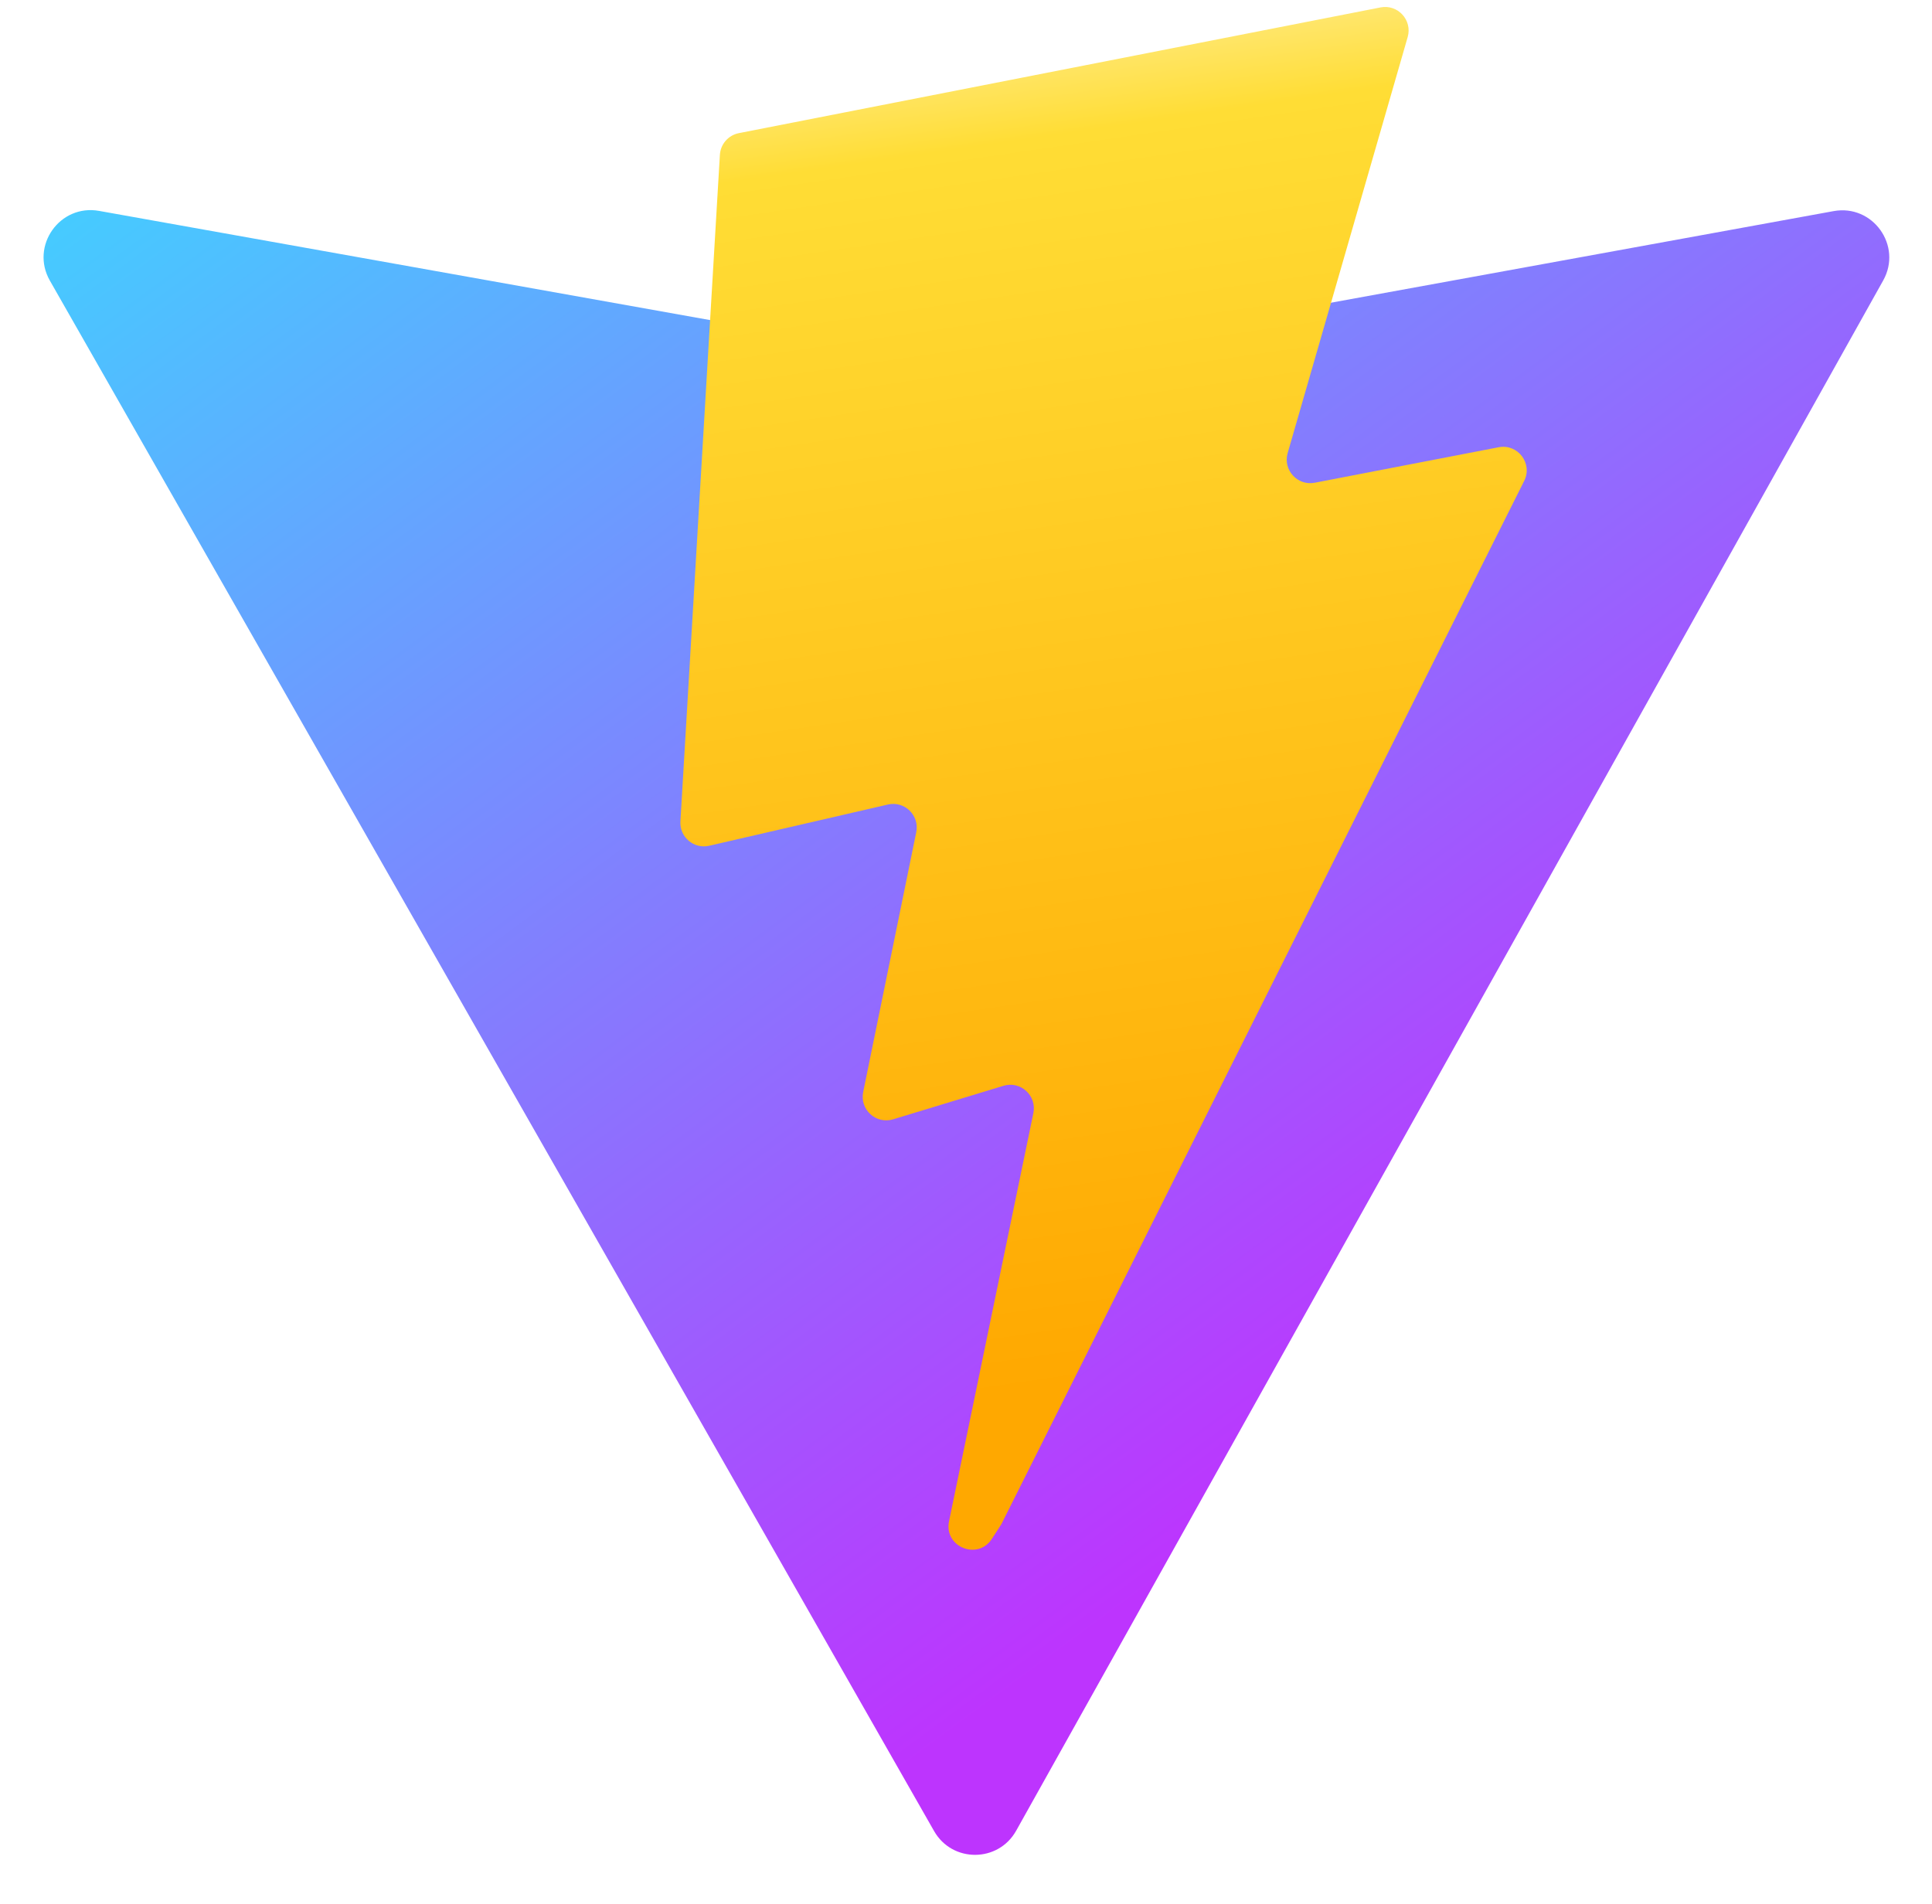
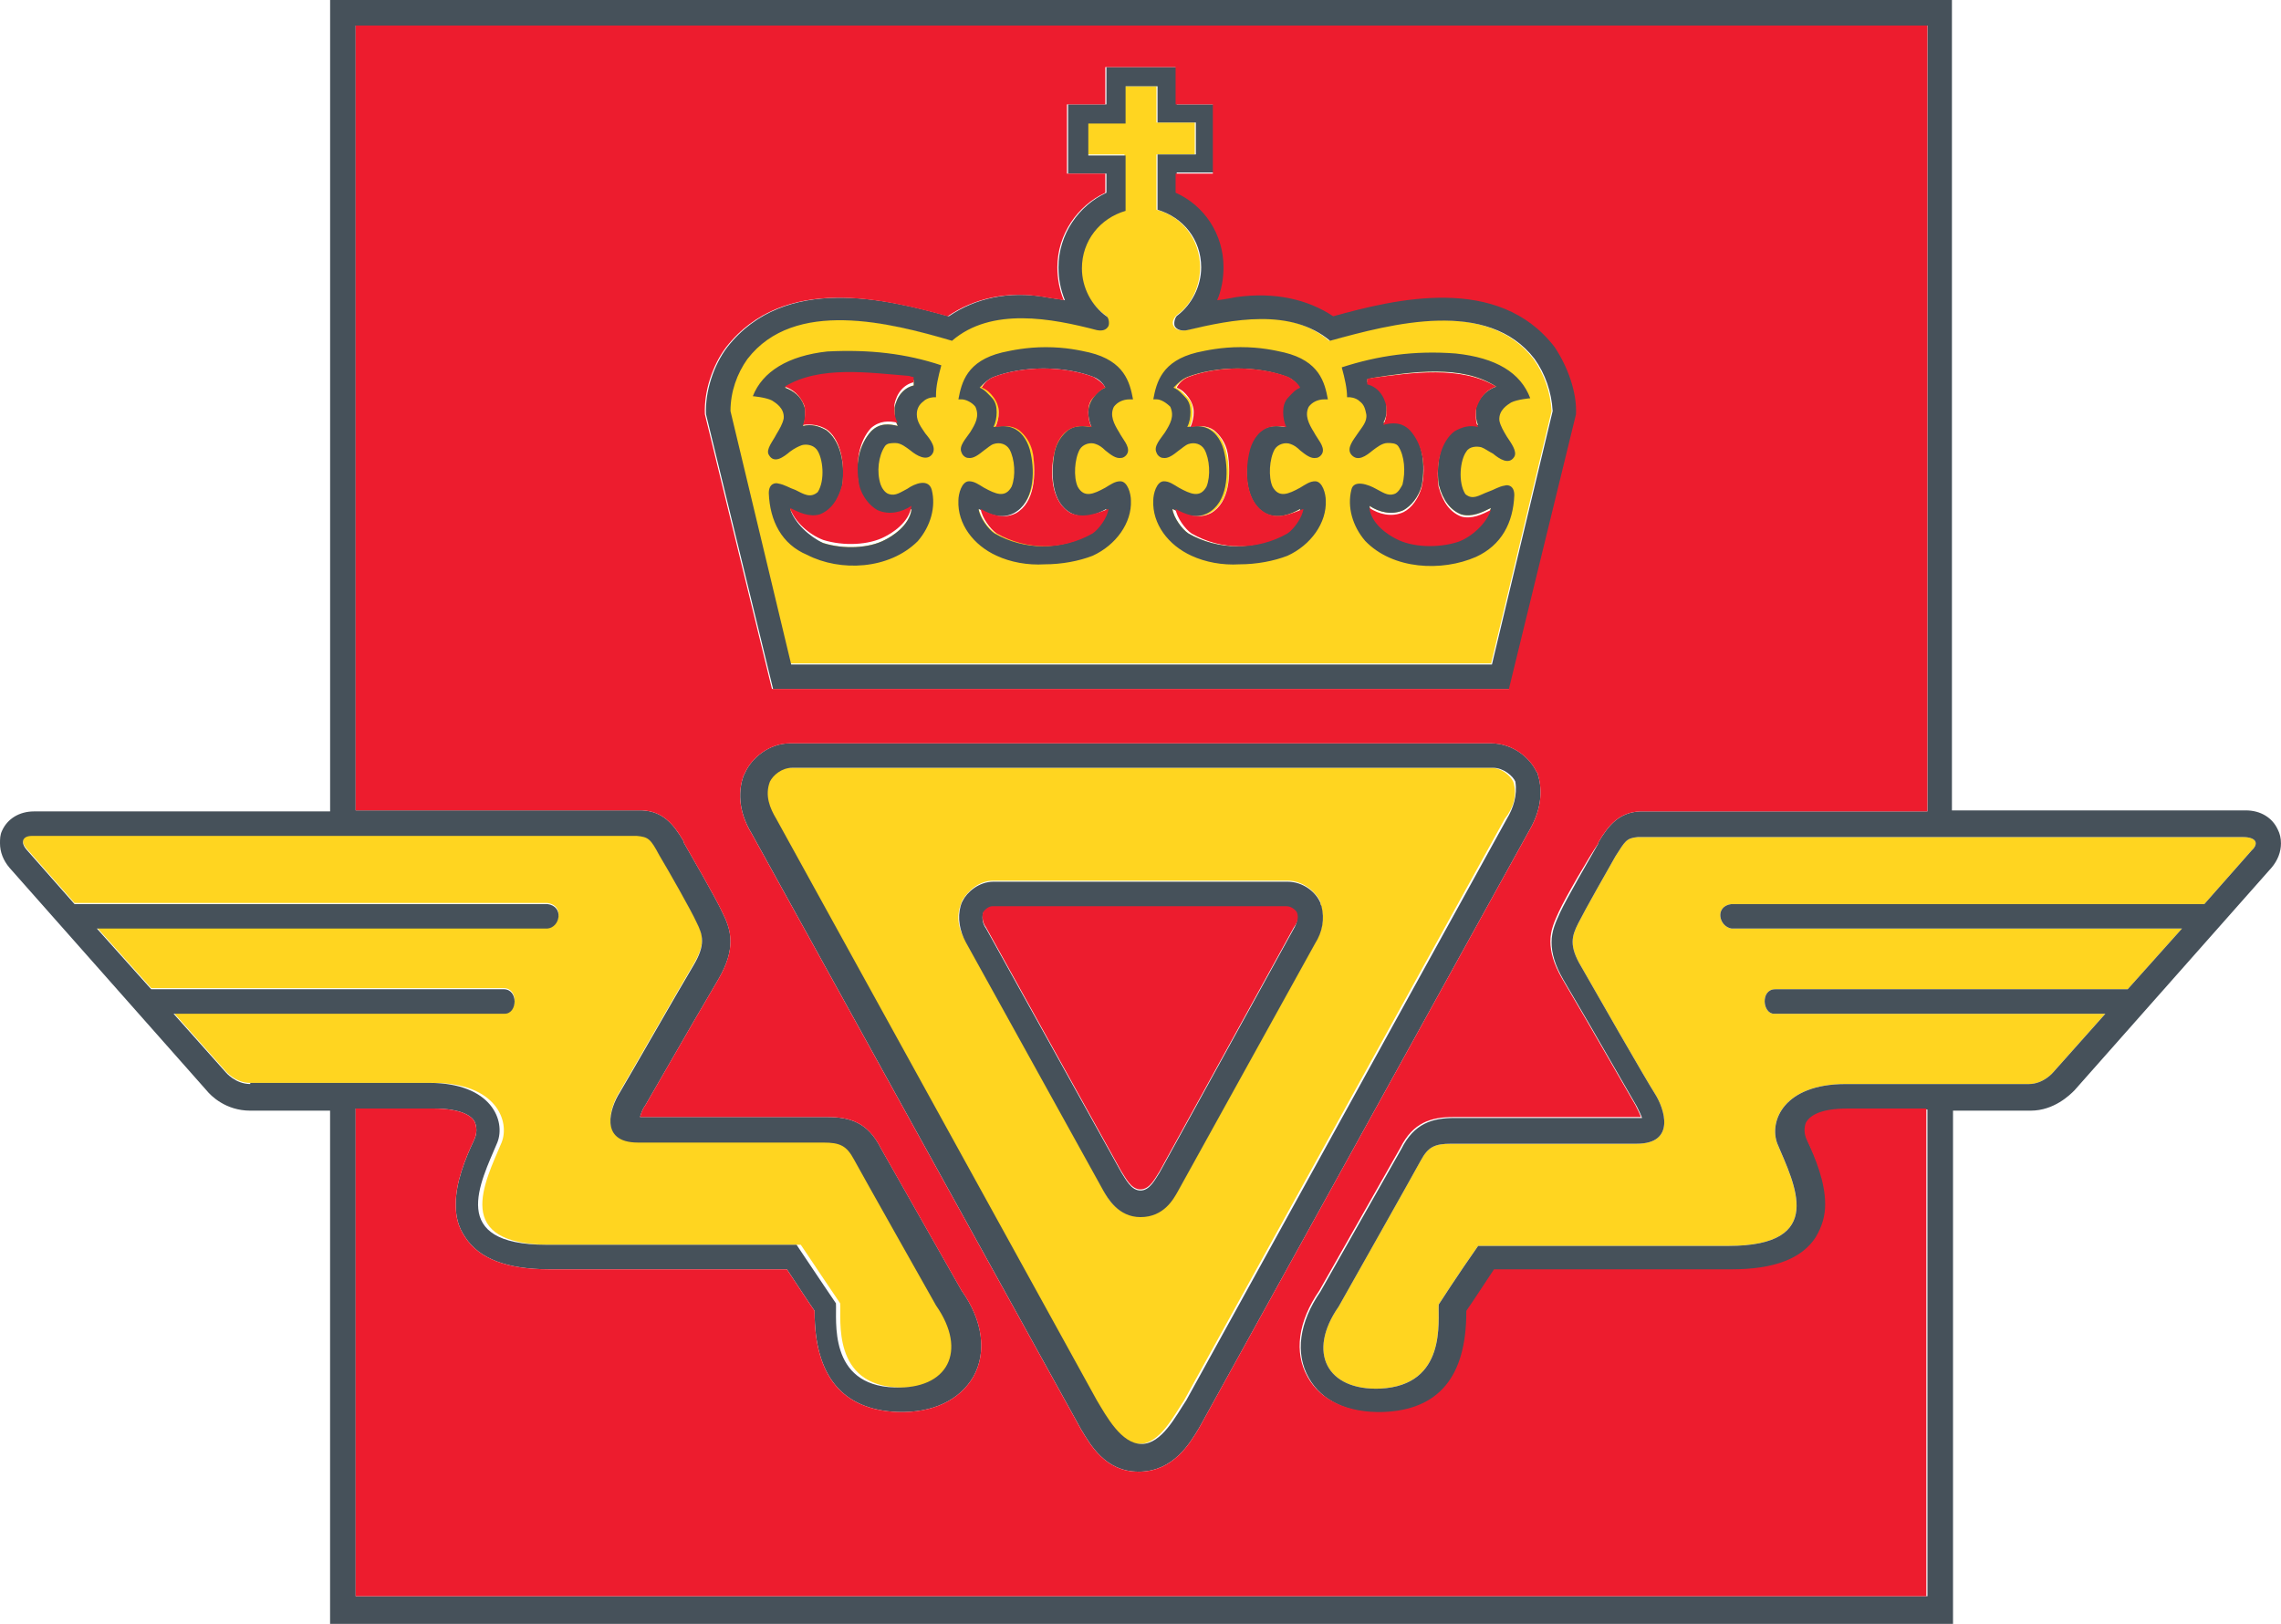
- <svg xmlns="http://www.w3.org/2000/svg" width="410" height="404" viewBox="0 0 410 404" fill="none">
-   <path d="M399.641 59.525L215.643 388.545C211.844 395.338 202.084 395.378 198.228 388.618L10.582 59.556C6.381 52.19 12.68 43.267 21.028 44.759L205.223 77.682C206.398 77.892 207.601 77.89 208.776 77.676L389.119 44.806C397.439 43.289 403.768 52.143 399.641 59.525Z" fill="url(#paint0_linear)" />
-   <path d="M292.965 1.574L156.801 28.255C154.563 28.694 152.906 30.59 152.771 32.866L144.395 174.33C144.198 177.662 147.258 180.248 150.51 179.498L188.42 170.749C191.967 169.931 195.172 173.055 194.443 176.622L183.18 231.775C182.422 235.487 185.907 238.661 189.532 237.56L212.947 230.446C216.577 229.344 220.065 232.527 219.297 236.242L201.398 322.875C200.278 328.294 207.486 331.249 210.492 326.603L212.5 323.5L323.454 102.072C325.312 98.365 322.108 94.137 318.036 94.923L279.014 102.454C275.347 103.161 272.227 99.746 273.262 96.158L298.731 7.867C299.767 4.273 296.636 0.855 292.965 1.574Z" fill="url(#paint1_linear)" />
-   <defs>
-     <linearGradient id="paint0_linear" x1="6" y1="33" x2="235" y2="344" gradientUnits="userSpaceOnUse">
-       <stop stop-color="#41D1FF" />
-       <stop offset="1" stop-color="#BD34FE" />
-     </linearGradient>
-     <linearGradient id="paint1_linear" x1="194.651" y1="8.818" x2="236.076" y2="292.989" gradientUnits="userSpaceOnUse">
-       <stop stop-color="#FFEA83" />
-       <stop offset="0.083" stop-color="#FFDD35" />
-       <stop offset="1" stop-color="#FFA800" />
-     </linearGradient>
-   </defs>
+ <svg xmlns="http://www.w3.org/2000/svg" width="42.591" height="30.323" viewBox="0 0 65.262 46.463" fill="none">
+   <path fill="#ffd520" d="m 42.655,19.012 1.737,-7.251 C 44.361,11.212 44.178,10.694 43.873,10.267 42.533,8.531 39.791,9.231 38.024,9.749 36.896,8.774 35.221,9.11 33.941,9.445 c -0.152,0.03 -0.305,0 -0.366,-0.122 -0.061,-0.122 0.03,-0.244 0.091,-0.305 0.427,-0.305 0.67,-0.823 0.67,-1.371 0,-0.792 -0.518,-1.462 -1.249,-1.645 V 4.418 h 1.097 V 3.504 h -1.097 v -1.036 h -0.914 v 1.036 h -1.066 v 0.914 h 1.066 V 6.002 c -0.731,0.213 -1.249,0.853 -1.249,1.645 0,0.579 0.274,1.066 0.701,1.371 0.061,0.03 0.091,0.183 0.061,0.274 -0.061,0.122 -0.183,0.183 -0.335,0.122 -1.28,-0.335 -2.986,-0.64 -4.144,0.305 -1.767,-0.487 -4.509,-1.219 -5.85,0.518 -0.305,0.427 -0.487,0.945 -0.518,1.493 l 1.737,7.251 h 20.078 z m -3.534,-8.165 c 0.061,0 0.122,-0.03 0.122,-0.03 1.158,-0.183 2.59,-0.396 3.565,0.244 -0.244,0.091 -0.426,0.244 -0.548,0.518 -0.03,0.061 -0.03,0.152 -0.03,0.213 0,0.122 0,0.244 0.061,0.366 -0.244,-0.03 -0.457,0 -0.67,0.122 -0.366,0.244 -0.548,0.884 -0.457,1.584 0.122,0.457 0.335,0.731 0.64,0.853 0.305,0.091 0.609,-0.061 0.853,-0.183 -0.122,0.396 -0.548,0.762 -0.945,0.914 -0.579,0.183 -1.31,0.152 -1.767,-0.091 -0.183,-0.091 -0.701,-0.396 -0.762,-0.884 0.274,0.183 0.64,0.274 0.975,0.122 0.213,-0.122 0.427,-0.366 0.518,-0.701 0.122,-0.67 0,-1.28 -0.335,-1.645 -0.244,-0.213 -0.518,-0.213 -0.762,-0.152 0.061,-0.122 0.091,-0.213 0.091,-0.366 0,-0.061 0,-0.091 0,-0.152 -0.061,-0.335 -0.274,-0.579 -0.548,-0.64 z m -4.509,3.839 c 0.579,-0.305 0.609,-1.158 0.487,-1.706 -0.061,-0.335 -0.244,-0.579 -0.396,-0.67 -0.213,-0.152 -0.487,-0.122 -0.67,-0.091 0.061,-0.122 0.091,-0.274 0.091,-0.426 0,-0.152 -0.03,-0.305 -0.152,-0.427 -0.091,-0.091 -0.183,-0.213 -0.335,-0.274 0.061,-0.122 0.183,-0.213 0.335,-0.305 0.396,-0.152 0.914,-0.244 1.432,-0.244 0.518,0 1.036,0.091 1.432,0.244 0.152,0.061 0.274,0.183 0.335,0.305 -0.152,0.061 -0.244,0.152 -0.335,0.274 -0.091,0.122 -0.152,0.274 -0.152,0.427 0,0.152 0.03,0.274 0.091,0.426 -0.213,-0.03 -0.457,-0.061 -0.67,0.091 -0.152,0.122 -0.335,0.335 -0.396,0.67 -0.091,0.579 -0.061,1.401 0.487,1.706 0.366,0.183 0.731,0.03 1.006,-0.122 -0.03,0.244 -0.274,0.579 -0.457,0.701 -0.426,0.244 -0.883,0.366 -1.371,0.366 -0.457,0 -0.945,-0.122 -1.371,-0.366 -0.183,-0.122 -0.426,-0.457 -0.457,-0.701 0.335,0.122 0.701,0.305 1.066,0.122 z m -5.058,-1.737 c -0.061,-0.335 -0.244,-0.579 -0.396,-0.67 -0.213,-0.152 -0.487,-0.122 -0.67,-0.091 0.061,-0.122 0.091,-0.274 0.091,-0.426 0,-0.152 -0.03,-0.305 -0.152,-0.426 -0.091,-0.091 -0.183,-0.213 -0.335,-0.274 0.061,-0.122 0.183,-0.213 0.335,-0.305 0.396,-0.152 0.914,-0.244 1.432,-0.244 0.518,0 1.036,0.091 1.432,0.244 0.152,0.061 0.274,0.183 0.335,0.305 -0.152,0.061 -0.244,0.152 -0.335,0.274 -0.091,0.122 -0.152,0.274 -0.152,0.426 0,0.152 0.03,0.274 0.091,0.426 -0.213,-0.03 -0.457,-0.061 -0.67,0.091 -0.152,0.122 -0.335,0.335 -0.396,0.67 -0.091,0.579 -0.091,1.402 0.487,1.706 0.366,0.183 0.731,0.03 1.005,-0.122 -0.03,0.244 -0.274,0.579 -0.457,0.701 -0.426,0.244 -0.883,0.366 -1.371,0.366 -0.457,0 -0.945,-0.122 -1.371,-0.366 -0.183,-0.122 -0.426,-0.457 -0.457,-0.701 0.305,0.152 0.64,0.305 1.005,0.122 0.609,-0.305 0.64,-1.127 0.548,-1.706 z m -5.911,-0.64 c -0.213,-0.122 -0.426,-0.183 -0.67,-0.122 0.061,-0.122 0.061,-0.244 0.061,-0.366 0,-0.061 0,-0.152 -0.03,-0.213 -0.091,-0.274 -0.305,-0.427 -0.548,-0.518 1.005,-0.609 2.407,-0.396 3.565,-0.244 0,0 0.061,0 0.122,0.03 v 0.152 c -0.274,0.061 -0.487,0.305 -0.548,0.64 0,0.061 0,0.091 0,0.152 0,0.152 0.03,0.244 0.091,0.366 -0.244,-0.061 -0.518,-0.091 -0.762,0.152 -0.335,0.366 -0.487,0.975 -0.335,1.645 0.091,0.305 0.274,0.579 0.518,0.701 0.335,0.152 0.701,0.061 0.975,-0.122 -0.061,0.487 -0.579,0.792 -0.762,0.884 -0.457,0.244 -1.188,0.274 -1.767,0.091 -0.366,-0.122 -0.823,-0.518 -0.945,-0.914 0.244,0.122 0.548,0.274 0.853,0.183 0.305,-0.122 0.518,-0.396 0.64,-0.853 0.091,-0.762 -0.091,-1.371 -0.457,-1.645 z M 43.295,22.363 C 43.203,22.18 42.959,21.967 42.655,21.967 H 22.607 c -0.305,0 -0.548,0.244 -0.64,0.396 -0.122,0.366 0,0.731 0.183,1.066 l 9.171,16.635 c 0.305,0.457 0.701,1.249 1.28,1.249 0.579,0 0.975,-0.792 1.28,-1.249 l 9.171,-16.635 c 0.244,-0.305 0.366,-0.67 0.244,-1.066 z m -5.667,4.601 -3.93,7.099 c -0.122,0.213 -0.427,0.731 -1.066,0.731 -0.67,0 -0.945,-0.518 -1.066,-0.762 l -3.93,-7.099 C 27.421,26.598 27.36,26.233 27.482,25.897 l 0.03,-0.091 0.03,-0.061 c 0.152,-0.244 0.457,-0.548 0.884,-0.548 h 8.409 c 0.457,0 0.823,0.335 0.945,0.609 v 0.03 0.03 c 0.122,0.396 0.061,0.762 -0.152,1.097 z M 26.903,37.353 c 0.914,1.31 0.335,2.407 -1.188,2.346 -1.919,-0.061 -1.645,-1.95 -1.676,-2.407 0,0 -0.579,-0.853 -1.127,-1.676 0,0 -4.326,0 -7.16,0 -2.833,0 -1.889,-1.767 -1.401,-2.925 0.244,-0.609 -0.152,-1.706 -1.95,-1.706 H 7.16 c -0.427,0 -0.701,-0.335 -0.701,-0.335 L 4.966,28.974 h 9.476 c 0.366,0 0.396,-0.701 -0.03,-0.701 0,0 -8.409,0 -10.085,0 L 2.772,26.537 h 12.888 c 0.366,-0.03 0.487,-0.64 0,-0.701 0,0 -10.877,0 -13.528,0 L 0.762,24.282 C 0.579,24.069 0.64,23.886 0.914,23.886 h 17.306 c 0.335,0.03 0.396,0.091 0.64,0.548 0.274,0.457 0.914,1.584 1.066,1.919 0.183,0.366 0.274,0.64 -0.091,1.249 -0.366,0.609 -1.828,3.169 -2.102,3.626 -0.274,0.426 -0.609,1.432 0.518,1.432 h 5.301 c 0.487,0 0.67,0.091 0.884,0.487 0.335,0.427 2.468,4.205 2.468,4.205 z M 64.439,24.313 63.068,25.867 c -2.62,0 -13.528,0 -13.528,0 -0.487,0.061 -0.366,0.64 0,0.701 h 12.888 l -1.554,1.737 c -1.676,0 -10.085,0 -10.085,0 -0.427,0 -0.366,0.701 -0.03,0.701 h 9.475 l -1.493,1.676 c 0,0 -0.274,0.335 -0.701,0.335 h -5.24 c -1.767,0 -2.194,1.066 -1.95,1.706 0.487,1.158 1.432,2.925 -1.401,2.925 -2.833,0 -7.16,0 -7.16,0 -0.579,0.823 -1.127,1.676 -1.127,1.676 -0.03,0.457 0.244,2.316 -1.676,2.407 -1.523,0.061 -2.102,-1.036 -1.188,-2.346 0,0 2.133,-3.778 2.346,-4.174 0.213,-0.396 0.396,-0.487 0.884,-0.487 h 5.301 c 1.127,0 0.792,-1.006 0.518,-1.432 -0.274,-0.427 -1.737,-2.986 -2.102,-3.626 -0.366,-0.609 -0.274,-0.883 -0.091,-1.249 0.183,-0.366 0.823,-1.493 1.066,-1.919 0.274,-0.427 0.305,-0.518 0.64,-0.548 h 17.305 c 0.397,0 0.458,0.183 0.275,0.366 z" />
+   <path fill="#46515a" d="m 43.203,19.682 1.919,-7.861 C 45.153,11.182 44.879,10.45 44.513,9.902 42.898,7.8 39.943,8.531 38.176,9.018 37.445,8.531 36.5,8.318 35.403,8.47 c 0,0 -0.305,0.061 -0.548,0.091 0.122,-0.274 0.183,-0.609 0.183,-0.945 0,-0.944 -0.548,-1.767 -1.371,-2.133 V 4.936 c 0.183,0 1.066,0 1.066,0 V 2.986 c 0,0 -0.883,0 -1.066,0 0,-0.183 0,-1.066 0,-1.066 h -2.011 c 0,0 0,0.884 0,1.066 -0.183,0 -1.097,0 -1.097,0 v 1.98 c 0,0 0.883,0 1.097,0 v 0.548 c -0.792,0.366 -1.371,1.188 -1.371,2.133 0,0.335 0.061,0.64 0.183,0.945 C 30.376,8.561 30.041,8.531 29.919,8.5 28.853,8.318 27.908,8.531 27.147,9.049 25.38,8.561 22.455,7.83 20.809,9.932 20.413,10.45 20.17,11.212 20.2,11.852 l 1.919,7.861 H 43.203 Z M 21.388,10.268 c 1.341,-1.737 4.083,-1.036 5.85,-0.518 1.127,-0.975 2.864,-0.64 4.144,-0.305 0.152,0.03 0.274,0 0.335,-0.122 0.03,-0.091 0,-0.244 -0.061,-0.274 -0.427,-0.305 -0.701,-0.823 -0.701,-1.371 0,-0.792 0.518,-1.432 1.249,-1.645 V 4.448 H 31.138 V 3.534 h 1.066 V 2.468 h 0.914 v 1.036 h 1.097 v 0.914 h -1.097 v 1.584 c 0.731,0.213 1.249,0.853 1.249,1.645 0,0.548 -0.274,1.066 -0.67,1.371 -0.061,0.03 -0.122,0.183 -0.091,0.305 0.061,0.122 0.213,0.152 0.366,0.122 1.28,-0.305 2.955,-0.64 4.083,0.305 1.767,-0.487 4.509,-1.219 5.85,0.518 0.305,0.427 0.487,0.945 0.518,1.493 l -1.737,7.251 H 22.637 l -1.737,-7.251 c 0,-0.548 0.183,-1.066 0.487,-1.493 z m 12.096,1.371 c 0.122,0.274 0,0.487 -0.152,0.731 -0.122,0.183 -0.335,0.396 -0.244,0.579 0.03,0.091 0.122,0.152 0.183,0.152 0.152,0.03 0.305,-0.091 0.457,-0.213 0.091,-0.061 0.183,-0.152 0.274,-0.183 0.183,-0.061 0.366,0 0.457,0.152 0.152,0.274 0.183,0.762 0.061,1.066 -0.183,0.335 -0.457,0.213 -0.792,0.03 -0.152,-0.091 -0.274,-0.183 -0.427,-0.183 -0.213,0 -0.305,0.366 -0.305,0.548 -0.03,0.67 0.426,1.28 1.097,1.584 0.396,0.183 0.884,0.274 1.371,0.244 0.487,0 0.975,-0.091 1.371,-0.244 0.67,-0.305 1.127,-0.945 1.097,-1.584 0,-0.183 -0.091,-0.548 -0.305,-0.548 -0.152,0 -0.274,0.091 -0.427,0.183 -0.335,0.183 -0.609,0.305 -0.792,-0.03 -0.122,-0.274 -0.091,-0.792 0.061,-1.066 0.091,-0.152 0.305,-0.213 0.457,-0.152 0.091,0.03 0.183,0.091 0.274,0.183 0.152,0.122 0.305,0.244 0.457,0.213 0.061,0 0.152,-0.061 0.183,-0.152 0.061,-0.183 -0.152,-0.396 -0.244,-0.579 -0.152,-0.244 -0.274,-0.487 -0.152,-0.731 0.091,-0.122 0.244,-0.213 0.457,-0.213 h 0.091 C 37.902,10.938 37.749,10.329 36.744,10.085 36.47,10.024 36.074,9.932 35.495,9.932 c -0.548,0 -0.975,0.091 -1.249,0.152 -1.005,0.244 -1.158,0.853 -1.249,1.341 h 0.091 c 0.122,0 0.274,0.091 0.396,0.213 z m 0.487,-0.853 c 0.396,-0.152 0.914,-0.244 1.432,-0.244 0.518,0 1.036,0.091 1.432,0.244 0.152,0.061 0.274,0.183 0.335,0.305 -0.152,0.061 -0.244,0.152 -0.335,0.274 -0.091,0.122 -0.152,0.274 -0.152,0.426 0,0.152 0.03,0.274 0.091,0.426 -0.213,-0.03 -0.457,-0.061 -0.67,0.091 -0.152,0.122 -0.335,0.335 -0.396,0.67 -0.091,0.579 -0.061,1.402 0.487,1.706 0.366,0.183 0.731,0.03 1.005,-0.122 -0.03,0.244 -0.274,0.579 -0.457,0.701 -0.426,0.244 -0.884,0.366 -1.371,0.366 -0.457,0 -0.945,-0.122 -1.371,-0.366 -0.183,-0.122 -0.426,-0.457 -0.457,-0.701 0.305,0.152 0.64,0.305 1.005,0.122 0.579,-0.305 0.609,-1.158 0.487,-1.706 -0.061,-0.335 -0.244,-0.579 -0.396,-0.67 -0.213,-0.152 -0.487,-0.122 -0.67,-0.091 0.061,-0.122 0.091,-0.274 0.091,-0.426 0,-0.152 -0.03,-0.305 -0.152,-0.426 -0.091,-0.091 -0.183,-0.213 -0.335,-0.274 0.122,-0.122 0.244,-0.244 0.396,-0.305 z M 43.995,22.15 V 22.119 L 43.965,22.089 C 43.782,21.693 43.295,21.267 42.655,21.267 H 22.607 c -0.609,0 -1.097,0.426 -1.28,0.823 l -0.03,0.061 -0.03,0.061 c -0.122,0.366 -0.183,0.945 0.244,1.645 l 9.415,17.031 c 0.274,0.457 0.701,1.219 1.645,1.219 h 0.03 0.03 c 0.945,-0.03 1.401,-0.792 1.676,-1.249 l 9.445,-17.092 c 0.396,-0.67 0.366,-1.249 0.244,-1.615 z M 43.112,23.43 33.941,40.065 c -0.305,0.457 -0.701,1.249 -1.28,1.249 -0.579,0 -1.005,-0.792 -1.28,-1.249 L 22.211,23.43 c -0.183,-0.305 -0.335,-0.67 -0.183,-1.066 0.091,-0.183 0.335,-0.396 0.64,-0.396 h 20.048 c 0.305,0 0.579,0.244 0.64,0.396 0.061,0.396 -0.061,0.762 -0.244,1.066 z m -5.332,2.437 V 25.837 C 37.658,25.532 37.292,25.227 36.835,25.227 h -8.409 c -0.426,0 -0.762,0.305 -0.883,0.548 l -0.03,0.061 -0.03,0.091 c -0.091,0.335 -0.03,0.701 0.152,1.036 l 3.93,7.099 c 0.122,0.213 0.426,0.762 1.066,0.762 0.67,0 0.945,-0.518 1.066,-0.731 l 3.93,-7.099 c 0.213,-0.335 0.274,-0.701 0.183,-1.066 z m -0.762,0.701 -3.839,6.977 c -0.122,0.183 -0.274,0.518 -0.548,0.518 -0.274,0 -0.427,-0.335 -0.548,-0.518 L 28.213,26.568 c -0.091,-0.122 -0.122,-0.274 -0.091,-0.426 0.03,-0.061 0.152,-0.183 0.274,-0.183 h 8.409 c 0.122,0 0.244,0.122 0.274,0.183 0.061,0.122 0.03,0.274 -0.061,0.426 z m 28.152,-2.833 c -0.152,-0.335 -0.488,-0.548 -0.914,-0.548 H 55.847 V 0 H 9.445 v 23.216 h -8.47 c -0.426,0 -0.762,0.213 -0.914,0.548 C 0,23.887 0,24.009 0,24.13 c 0,0.244 0.091,0.487 0.274,0.701 l 5.636,6.368 c 0.122,0.152 0.548,0.579 1.249,0.579 h 2.285 V 46.463 H 55.878 V 31.778 h 2.224 c 0.67,0 1.127,-0.457 1.249,-0.579 l 5.636,-6.368 c 0.183,-0.213 0.274,-0.457 0.274,-0.701 0,-0.152 -0.03,-0.274 -0.091,-0.396 z M 7.16,31.016 c -0.427,0 -0.701,-0.335 -0.701,-0.335 L 4.966,29.005 h 9.475 c 0.366,0 0.396,-0.701 -0.03,-0.701 0,0 -8.409,0 -10.085,0 L 2.772,26.568 h 12.888 c 0.366,-0.03 0.487,-0.64 0,-0.701 0,0 -10.877,0 -13.528,0 L 0.762,24.313 C 0.579,24.1 0.64,23.917 0.914,23.917 h 17.306 c 0.335,0.03 0.396,0.091 0.64,0.548 0.274,0.457 0.914,1.584 1.066,1.919 0.183,0.366 0.274,0.64 -0.091,1.249 -0.366,0.609 -1.828,3.169 -2.102,3.626 -0.274,0.426 -0.609,1.432 0.518,1.432 h 5.301 c 0.487,0 0.67,0.091 0.883,0.487 0.213,0.396 2.346,4.174 2.346,4.174 0.914,1.31 0.335,2.407 -1.188,2.346 -1.919,-0.061 -1.645,-1.95 -1.676,-2.407 0,0 -0.579,-0.853 -1.127,-1.676 0,0 -4.326,0 -7.16,0 -2.833,0 -1.889,-1.767 -1.401,-2.925 0.244,-0.609 -0.152,-1.706 -1.95,-1.706 H 7.16 Z m 47.987,14.655 H 10.176 V 31.717 h 2.224 c 0.853,0 1.127,0.244 1.188,0.396 0.061,0.152 0.061,0.335 -0.03,0.518 -0.244,0.518 -0.518,1.188 -0.518,1.828 0,0.335 0.061,0.64 0.274,0.945 0.396,0.609 1.188,0.914 2.407,0.914 0,0 6.093,0 6.794,0 0.244,0.366 0.64,0.975 0.792,1.188 v 0.03 c 0,1.828 0.792,2.803 2.377,2.864 1.006,0.03 1.767,-0.335 2.163,-1.006 0.396,-0.701 0.274,-1.615 -0.335,-2.468 L 25.197,32.844 C 24.831,32.113 24.313,31.961 23.673,31.961 H 18.311 c 0.03,-0.091 0.061,-0.213 0.152,-0.335 l 1.371,-2.377 0.731,-1.249 c 0.244,-0.426 0.335,-0.762 0.335,-1.066 0,-0.335 -0.122,-0.609 -0.244,-0.853 -0.183,-0.396 -0.853,-1.554 -1.097,-1.98 V 24.07 C 19.256,23.552 18.951,23.216 18.372,23.186 H 10.176 V 0.731 H 55.147 V 23.216 h -8.226 c -0.579,0.03 -0.884,0.366 -1.188,0.883 v 0.03 c -0.244,0.427 -0.914,1.584 -1.097,1.98 -0.122,0.274 -0.244,0.518 -0.244,0.853 0,0.305 0.091,0.64 0.335,1.066 l 0.731,1.249 1.371,2.376 c 0.061,0.122 0.122,0.244 0.152,0.335 h -5.362 c -0.64,0 -1.158,0.152 -1.523,0.883 l -2.316,4.083 c -0.609,0.884 -0.731,1.767 -0.335,2.468 0.366,0.67 1.158,1.036 2.163,1.005 1.584,-0.061 2.376,-1.005 2.376,-2.864 v -0.03 c 0.152,-0.213 0.548,-0.823 0.792,-1.188 0.701,0 6.794,0 6.794,0 1.219,0 2.011,-0.305 2.407,-0.914 0.183,-0.305 0.274,-0.609 0.274,-0.945 0,-0.64 -0.274,-1.31 -0.518,-1.828 -0.091,-0.183 -0.091,-0.366 -0.03,-0.518 0.091,-0.152 0.335,-0.396 1.188,-0.396 h 2.255 z m 9.293,-21.358 -1.371,1.554 c -2.62,0 -13.528,0 -13.528,0 -0.487,0.061 -0.366,0.64 0,0.701 h 12.888 l -1.554,1.737 c -1.676,0 -10.085,0 -10.085,0 -0.426,0 -0.366,0.701 -0.03,0.701 h 9.476 l -1.493,1.676 c 0,0 -0.274,0.335 -0.701,0.335 h -5.24 c -1.767,0 -2.194,1.066 -1.95,1.706 0.487,1.158 1.432,2.925 -1.401,2.925 -2.833,0 -7.16,0 -7.16,0 -0.579,0.823 -1.127,1.676 -1.127,1.676 -0.03,0.457 0.244,2.316 -1.676,2.407 -1.523,0.061 -2.102,-1.036 -1.188,-2.346 0,0 2.133,-3.778 2.346,-4.174 0.213,-0.396 0.396,-0.487 0.883,-0.487 h 5.301 c 1.127,0 0.792,-1.005 0.518,-1.432 -0.274,-0.426 -1.737,-2.986 -2.102,-3.626 -0.366,-0.609 -0.274,-0.884 -0.091,-1.249 0.183,-0.366 0.823,-1.493 1.066,-1.919 0.274,-0.426 0.305,-0.518 0.64,-0.548 h 17.305 c 0.397,0 0.457,0.183 0.275,0.366 z M 27.908,11.639 c 0.122,0.274 0,0.487 -0.152,0.731 -0.122,0.183 -0.335,0.396 -0.244,0.579 0.03,0.091 0.122,0.152 0.183,0.152 0.152,0.03 0.305,-0.091 0.457,-0.213 0.091,-0.061 0.183,-0.152 0.274,-0.183 0.183,-0.061 0.366,0 0.457,0.152 0.152,0.274 0.183,0.762 0.061,1.066 -0.183,0.335 -0.457,0.213 -0.792,0.03 -0.152,-0.091 -0.274,-0.183 -0.426,-0.183 -0.213,0 -0.305,0.366 -0.305,0.548 -0.03,0.67 0.426,1.28 1.097,1.584 0.396,0.183 0.884,0.274 1.371,0.244 0.487,0 0.975,-0.091 1.371,-0.244 0.67,-0.305 1.127,-0.945 1.097,-1.584 0,-0.183 -0.091,-0.548 -0.305,-0.548 -0.152,0 -0.274,0.091 -0.427,0.183 -0.335,0.183 -0.609,0.305 -0.792,-0.03 -0.122,-0.274 -0.091,-0.792 0.061,-1.066 0.091,-0.152 0.305,-0.213 0.457,-0.152 0.091,0.03 0.183,0.091 0.274,0.183 0.152,0.122 0.305,0.244 0.457,0.213 0.061,0 0.152,-0.061 0.183,-0.152 0.061,-0.183 -0.152,-0.396 -0.244,-0.579 -0.152,-0.244 -0.274,-0.487 -0.152,-0.731 0.091,-0.122 0.244,-0.213 0.457,-0.213 h 0.091 c -0.091,-0.487 -0.244,-1.097 -1.249,-1.341 -0.274,-0.061 -0.67,-0.152 -1.249,-0.152 -0.548,0 -0.975,0.091 -1.249,0.152 -1.006,0.244 -1.158,0.853 -1.249,1.341 h 0.091 c 0.122,0 0.305,0.091 0.396,0.213 z m 0.518,-0.853 c 0.396,-0.152 0.914,-0.244 1.432,-0.244 0.518,0 1.036,0.091 1.432,0.244 0.152,0.061 0.274,0.183 0.335,0.305 -0.152,0.061 -0.244,0.152 -0.335,0.274 -0.091,0.122 -0.152,0.274 -0.152,0.426 0,0.152 0.03,0.274 0.091,0.426 -0.213,-0.03 -0.457,-0.061 -0.67,0.091 -0.152,0.122 -0.335,0.335 -0.396,0.67 -0.091,0.579 -0.091,1.402 0.487,1.706 0.366,0.183 0.731,0.03 1.005,-0.122 -0.03,0.244 -0.274,0.579 -0.457,0.701 -0.427,0.244 -0.884,0.366 -1.371,0.366 -0.457,0 -0.945,-0.122 -1.371,-0.366 -0.183,-0.122 -0.427,-0.457 -0.457,-0.701 0.305,0.152 0.64,0.305 1.005,0.122 0.579,-0.305 0.609,-1.158 0.487,-1.706 -0.061,-0.335 -0.244,-0.579 -0.396,-0.67 -0.213,-0.152 -0.487,-0.122 -0.67,-0.091 0.061,-0.122 0.091,-0.274 0.091,-0.426 0,-0.152 -0.03,-0.305 -0.152,-0.426 -0.091,-0.091 -0.183,-0.213 -0.335,-0.274 0.122,-0.122 0.244,-0.244 0.396,-0.305 z m -2.163,4.692 c 0.366,-0.427 0.518,-0.975 0.396,-1.462 -0.091,-0.335 -0.487,-0.183 -0.701,-0.03 -0.183,0.091 -0.335,0.213 -0.518,0.152 -0.122,-0.03 -0.213,-0.183 -0.244,-0.274 -0.122,-0.366 -0.061,-0.823 0.122,-1.097 0.061,-0.091 0.183,-0.091 0.305,-0.091 0.152,0 0.305,0.122 0.426,0.213 0.183,0.152 0.457,0.305 0.609,0.122 0.152,-0.183 -0.03,-0.426 -0.183,-0.609 -0.122,-0.183 -0.244,-0.335 -0.244,-0.548 0,-0.152 0.061,-0.274 0.183,-0.366 0.122,-0.122 0.305,-0.122 0.305,-0.122 h 0.061 v -0.061 c 0,-0.244 0.061,-0.518 0.152,-0.853 -1.005,-0.335 -2.041,-0.457 -3.26,-0.396 -1.127,0.122 -1.859,0.579 -2.133,1.28 0,0 0.366,0.03 0.548,0.122 0.091,0.061 0.366,0.213 0.335,0.518 -0.03,0.152 -0.122,0.305 -0.213,0.457 -0.091,0.183 -0.305,0.427 -0.213,0.579 0.152,0.274 0.427,0.061 0.609,-0.091 0.122,-0.091 0.244,-0.152 0.335,-0.183 0.091,-0.03 0.305,-0.03 0.427,0.122 0.183,0.244 0.244,0.883 0.03,1.219 -0.213,0.183 -0.396,0.061 -0.64,-0.061 -0.183,-0.061 -0.305,-0.152 -0.487,-0.183 -0.091,-0.03 -0.274,0 -0.274,0.274 0.03,0.792 0.366,1.462 1.097,1.767 0.945,0.487 2.346,0.426 3.169,-0.396 z m -3.656,-0.914 c 0.244,0.122 0.548,0.274 0.853,0.183 0.305,-0.122 0.518,-0.396 0.64,-0.853 0.091,-0.701 -0.091,-1.31 -0.457,-1.584 -0.213,-0.122 -0.427,-0.183 -0.67,-0.122 0.061,-0.122 0.061,-0.244 0.061,-0.366 0,-0.061 0,-0.152 -0.03,-0.213 -0.091,-0.274 -0.305,-0.427 -0.548,-0.518 1.006,-0.609 2.407,-0.396 3.565,-0.244 0,0 0.061,0 0.122,0.03 v 0.152 c -0.274,0.061 -0.487,0.305 -0.548,0.64 0,0.061 0,0.091 0,0.152 0,0.152 0.03,0.244 0.091,0.366 -0.244,-0.061 -0.518,-0.091 -0.762,0.152 -0.335,0.366 -0.487,0.975 -0.335,1.645 0.091,0.305 0.274,0.579 0.518,0.701 0.335,0.152 0.701,0.061 0.975,-0.122 -0.061,0.487 -0.579,0.792 -0.762,0.883 -0.457,0.244 -1.188,0.274 -1.767,0.091 -0.396,-0.183 -0.823,-0.579 -0.945,-0.975 z m 15.935,-3.199 h 0.061 c 0,0 0.183,0 0.305,0.122 0.122,0.091 0.152,0.213 0.183,0.366 0.03,0.213 -0.122,0.366 -0.244,0.548 -0.122,0.183 -0.335,0.426 -0.183,0.609 0.183,0.213 0.426,0.03 0.609,-0.122 0.122,-0.091 0.274,-0.213 0.427,-0.213 0.091,0 0.244,0 0.305,0.091 0.183,0.274 0.213,0.731 0.122,1.097 -0.03,0.061 -0.122,0.244 -0.244,0.274 -0.183,0.061 -0.335,-0.061 -0.518,-0.152 -0.213,-0.122 -0.64,-0.274 -0.701,0.03 -0.122,0.487 0.03,1.036 0.396,1.462 0.792,0.823 2.194,0.884 3.169,0.457 0.731,-0.335 1.066,-0.975 1.097,-1.767 0,-0.274 -0.183,-0.305 -0.274,-0.274 -0.183,0.03 -0.305,0.122 -0.487,0.183 -0.244,0.091 -0.426,0.244 -0.64,0.061 -0.213,-0.335 -0.152,-0.975 0.03,-1.219 0.091,-0.152 0.305,-0.152 0.426,-0.122 0.091,0.03 0.213,0.122 0.335,0.183 0.183,0.152 0.457,0.335 0.609,0.091 0.091,-0.152 -0.091,-0.396 -0.213,-0.579 -0.091,-0.152 -0.183,-0.305 -0.213,-0.457 -0.03,-0.305 0.244,-0.457 0.335,-0.518 0.183,-0.091 0.548,-0.122 0.548,-0.122 -0.274,-0.731 -0.975,-1.158 -2.133,-1.28 -1.188,-0.091 -2.224,0.061 -3.26,0.396 0.091,0.335 0.152,0.609 0.152,0.853 z m 0.579,-0.518 c 0.061,0 0.122,-0.03 0.122,-0.03 1.158,-0.183 2.59,-0.396 3.565,0.244 -0.244,0.091 -0.427,0.244 -0.548,0.518 -0.03,0.061 -0.03,0.152 -0.03,0.213 0,0.122 0,0.244 0.061,0.366 -0.244,-0.03 -0.457,0 -0.67,0.122 -0.366,0.244 -0.548,0.883 -0.457,1.584 0.122,0.457 0.335,0.731 0.64,0.853 0.305,0.091 0.609,-0.061 0.853,-0.183 -0.122,0.396 -0.548,0.762 -0.945,0.914 -0.579,0.183 -1.31,0.152 -1.767,-0.091 -0.183,-0.091 -0.701,-0.396 -0.762,-0.883 0.274,0.183 0.64,0.274 0.975,0.122 0.213,-0.122 0.426,-0.366 0.518,-0.701 0.122,-0.67 0,-1.28 -0.335,-1.645 -0.244,-0.213 -0.518,-0.213 -0.762,-0.152 0.061,-0.122 0.091,-0.213 0.091,-0.366 0,-0.061 0,-0.091 0,-0.152 -0.061,-0.335 -0.274,-0.579 -0.548,-0.64 z" />
+   <path fill="#ed1c2e" d="m 37.108,26.111 c 0.061,0.152 0,0.305 -0.091,0.426 l -3.839,6.977 c -0.122,0.183 -0.274,0.518 -0.548,0.518 -0.274,0 -0.426,-0.335 -0.548,-0.518 l -3.869,-6.977 c -0.091,-0.122 -0.122,-0.274 -0.091,-0.426 0.03,-0.061 0.152,-0.183 0.274,-0.183 h 8.409 c 0.152,0 0.274,0.122 0.305,0.183 z m 7.495,-0.03 c -0.122,0.274 -0.244,0.518 -0.244,0.853 0,0.305 0.091,0.64 0.335,1.066 l 0.731,1.249 1.371,2.377 c 0.061,0.122 0.122,0.244 0.152,0.335 H 41.587 c -0.64,0 -1.158,0.152 -1.523,0.883 l -2.316,4.083 c -0.609,0.884 -0.731,1.767 -0.335,2.468 0.366,0.67 1.158,1.036 2.163,1.005 1.584,-0.061 2.377,-1.005 2.377,-2.864 v -0.03 c 0.152,-0.213 0.548,-0.823 0.792,-1.188 0.701,0 6.794,0 6.794,0 1.219,0 2.011,-0.305 2.407,-0.914 0.183,-0.305 0.274,-0.609 0.274,-0.945 0,-0.64 -0.274,-1.31 -0.518,-1.828 -0.091,-0.183 -0.091,-0.366 -0.03,-0.518 0.091,-0.152 0.335,-0.396 1.188,-0.396 h 2.255 V 45.671 H 10.175 V 31.717 h 2.224 c 0.853,0 1.127,0.244 1.188,0.396 0.061,0.152 0.061,0.335 -0.03,0.518 -0.244,0.518 -0.518,1.188 -0.518,1.828 0,0.335 0.061,0.64 0.274,0.945 0.396,0.609 1.188,0.914 2.407,0.914 0,0 6.093,0 6.794,0 0.244,0.366 0.64,0.975 0.792,1.188 v 0.03 c 0,1.828 0.792,2.803 2.377,2.864 1.005,0.03 1.767,-0.335 2.163,-1.005 0.396,-0.701 0.274,-1.615 -0.335,-2.468 L 25.195,32.844 c -0.366,-0.731 -0.883,-0.883 -1.523,-0.883 h -5.362 c 0.03,-0.091 0.061,-0.213 0.152,-0.335 l 1.371,-2.377 0.731,-1.249 c 0.244,-0.427 0.335,-0.762 0.335,-1.066 0,-0.335 -0.122,-0.609 -0.244,-0.853 -0.183,-0.396 -0.853,-1.554 -1.097,-1.98 V 24.069 C 19.254,23.551 18.95,23.216 18.371,23.186 H 10.175 V 0.731 H 55.145 V 23.216 h -8.226 c -0.579,0.03 -0.884,0.366 -1.188,0.884 v 0.03 c -0.274,0.396 -0.945,1.554 -1.127,1.95 z m -0.609,-3.93 v -0.03 l -0.03,-0.03 c -0.183,-0.396 -0.67,-0.823 -1.31,-0.823 H 22.606 c -0.609,0 -1.097,0.427 -1.28,0.823 l -0.03,0.061 -0.03,0.061 c -0.122,0.366 -0.183,0.945 0.244,1.645 l 9.415,17.031 c 0.274,0.457 0.701,1.219 1.645,1.219 h 0.03 0.03 c 0.945,-0.03 1.402,-0.792 1.676,-1.249 l 9.445,-17.092 c 0.396,-0.67 0.366,-1.249 0.244,-1.615 z M 45.091,11.852 C 45.121,11.212 44.847,10.481 44.481,9.932 42.867,7.83 39.911,8.561 38.144,9.049 37.413,8.561 36.468,8.348 35.371,8.5 c 0,0 -0.305,0.061 -0.548,0.091 0.122,-0.274 0.183,-0.609 0.183,-0.945 0,-0.945 -0.548,-1.767 -1.371,-2.133 V 4.966 c 0.183,0 1.066,0 1.066,0 v -1.98 c 0,0 -0.884,0 -1.066,0 0,-0.183 0,-1.066 0,-1.066 H 31.624 c 0,0 0,0.884 0,1.066 -0.183,0 -1.097,0 -1.097,0 v 1.98 c 0,0 0.883,0 1.097,0 v 0.548 c -0.792,0.366 -1.371,1.188 -1.371,2.133 0,0.335 0.061,0.64 0.183,0.945 C 30.344,8.561 30.009,8.531 29.887,8.5 28.821,8.318 27.877,8.531 27.115,9.049 25.348,8.561 22.423,7.83 20.777,9.932 20.381,10.45 20.138,11.212 20.168,11.852 l 1.919,7.861 H 43.171 Z M 22.453,11.06 c 0.244,0.091 0.427,0.244 0.548,0.518 0.03,0.061 0.03,0.152 0.03,0.213 0,0.122 0,0.244 -0.061,0.366 0.244,-0.03 0.457,0 0.67,0.122 0.366,0.244 0.548,0.884 0.457,1.584 -0.122,0.457 -0.335,0.731 -0.64,0.853 -0.305,0.091 -0.609,-0.061 -0.853,-0.183 0.122,0.396 0.548,0.762 0.945,0.914 0.579,0.183 1.31,0.152 1.767,-0.091 0.183,-0.091 0.701,-0.396 0.762,-0.884 -0.274,0.183 -0.64,0.274 -0.975,0.122 -0.213,-0.122 -0.426,-0.366 -0.518,-0.701 -0.122,-0.67 0,-1.28 0.335,-1.645 0.244,-0.213 0.518,-0.213 0.762,-0.152 -0.061,-0.122 -0.091,-0.213 -0.091,-0.366 0,-0.061 0,-0.091 0,-0.152 0.061,-0.335 0.274,-0.579 0.548,-0.64 v -0.152 c -0.061,0 -0.122,-0.03 -0.122,-0.03 -1.158,-0.091 -2.559,-0.305 -3.565,0.305 z m 20.352,0 c -1.006,-0.609 -2.407,-0.396 -3.565,-0.244 0,0 -0.061,0 -0.122,0.03 v 0.152 c 0.274,0.061 0.487,0.305 0.548,0.64 0,0.061 0,0.091 0,0.152 0,0.152 -0.03,0.244 -0.091,0.366 0.244,-0.061 0.518,-0.091 0.762,0.152 0.335,0.366 0.487,0.975 0.335,1.645 -0.091,0.305 -0.274,0.579 -0.518,0.701 -0.335,0.152 -0.701,0.061 -0.975,-0.122 0.061,0.487 0.579,0.792 0.762,0.884 0.457,0.244 1.188,0.274 1.767,0.091 0.366,-0.122 0.823,-0.518 0.945,-0.914 -0.244,0.122 -0.548,0.274 -0.853,0.183 -0.305,-0.122 -0.518,-0.396 -0.64,-0.853 -0.091,-0.701 0.091,-1.31 0.457,-1.584 0.213,-0.122 0.427,-0.183 0.67,-0.122 -0.061,-0.122 -0.061,-0.244 -0.061,-0.366 0,-0.061 0,-0.152 0.03,-0.213 0.122,-0.335 0.305,-0.487 0.548,-0.579 z M 30.649,14.685 c -0.579,-0.305 -0.609,-1.158 -0.487,-1.706 0.061,-0.335 0.244,-0.579 0.396,-0.67 0.213,-0.152 0.487,-0.122 0.67,-0.091 -0.061,-0.122 -0.091,-0.274 -0.091,-0.426 0,-0.152 0.03,-0.305 0.152,-0.427 0.091,-0.091 0.183,-0.213 0.335,-0.274 -0.061,-0.122 -0.183,-0.213 -0.335,-0.305 -0.396,-0.152 -0.914,-0.244 -1.432,-0.244 -0.518,0 -1.036,0.091 -1.432,0.244 -0.152,0.061 -0.274,0.183 -0.335,0.305 0.152,0.061 0.244,0.152 0.335,0.274 0.091,0.122 0.152,0.274 0.152,0.427 0,0.152 -0.03,0.274 -0.091,0.426 0.213,-0.03 0.457,-0.061 0.67,0.091 0.152,0.122 0.335,0.335 0.396,0.67 0.091,0.579 0.061,1.401 -0.487,1.706 -0.366,0.183 -0.731,0.03 -1.005,-0.122 0.03,0.244 0.274,0.579 0.457,0.701 0.427,0.244 0.914,0.366 1.371,0.366 0.457,0 0.945,-0.122 1.371,-0.366 0.183,-0.122 0.426,-0.457 0.457,-0.701 -0.335,0.122 -0.701,0.274 -1.066,0.122 z m 5.576,0 c -0.579,-0.305 -0.609,-1.158 -0.487,-1.706 0.061,-0.335 0.244,-0.579 0.396,-0.67 0.213,-0.152 0.487,-0.122 0.67,-0.091 -0.061,-0.122 -0.091,-0.274 -0.091,-0.426 0,-0.152 0.03,-0.305 0.152,-0.427 0.091,-0.091 0.183,-0.213 0.335,-0.274 -0.061,-0.122 -0.183,-0.213 -0.335,-0.305 -0.396,-0.152 -0.914,-0.244 -1.432,-0.244 -0.518,0 -1.036,0.091 -1.432,0.244 -0.152,0.061 -0.274,0.183 -0.335,0.305 0.152,0.061 0.244,0.152 0.335,0.274 0.091,0.122 0.152,0.274 0.152,0.427 0,0.152 -0.03,0.274 -0.091,0.426 0.213,-0.03 0.457,-0.061 0.67,0.091 0.152,0.122 0.335,0.335 0.396,0.67 0.091,0.579 0.061,1.401 -0.487,1.706 -0.366,0.183 -0.731,0.03 -1.005,-0.122 0.03,0.244 0.274,0.579 0.457,0.701 0.426,0.244 0.884,0.366 1.371,0.366 0.457,0 0.945,-0.122 1.371,-0.366 0.183,-0.122 0.426,-0.457 0.457,-0.701 -0.335,0.122 -0.701,0.305 -1.066,0.122 z" />
</svg>
